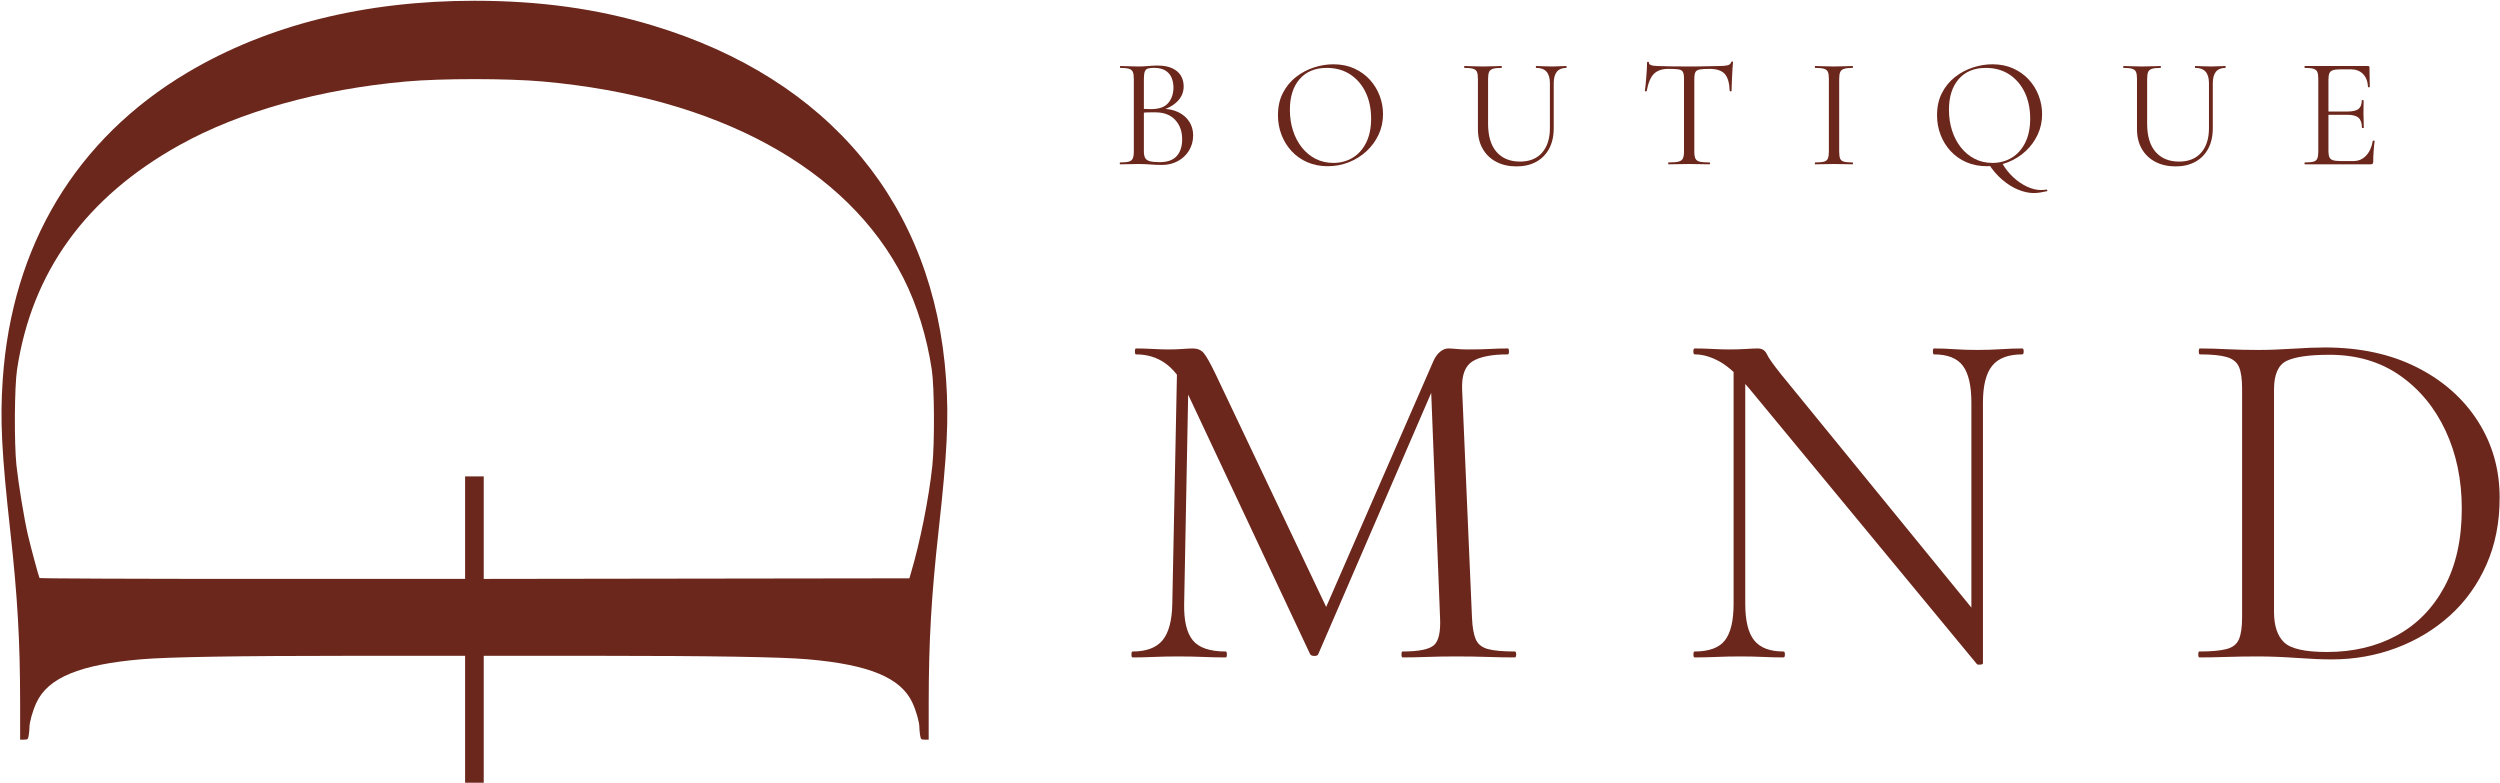
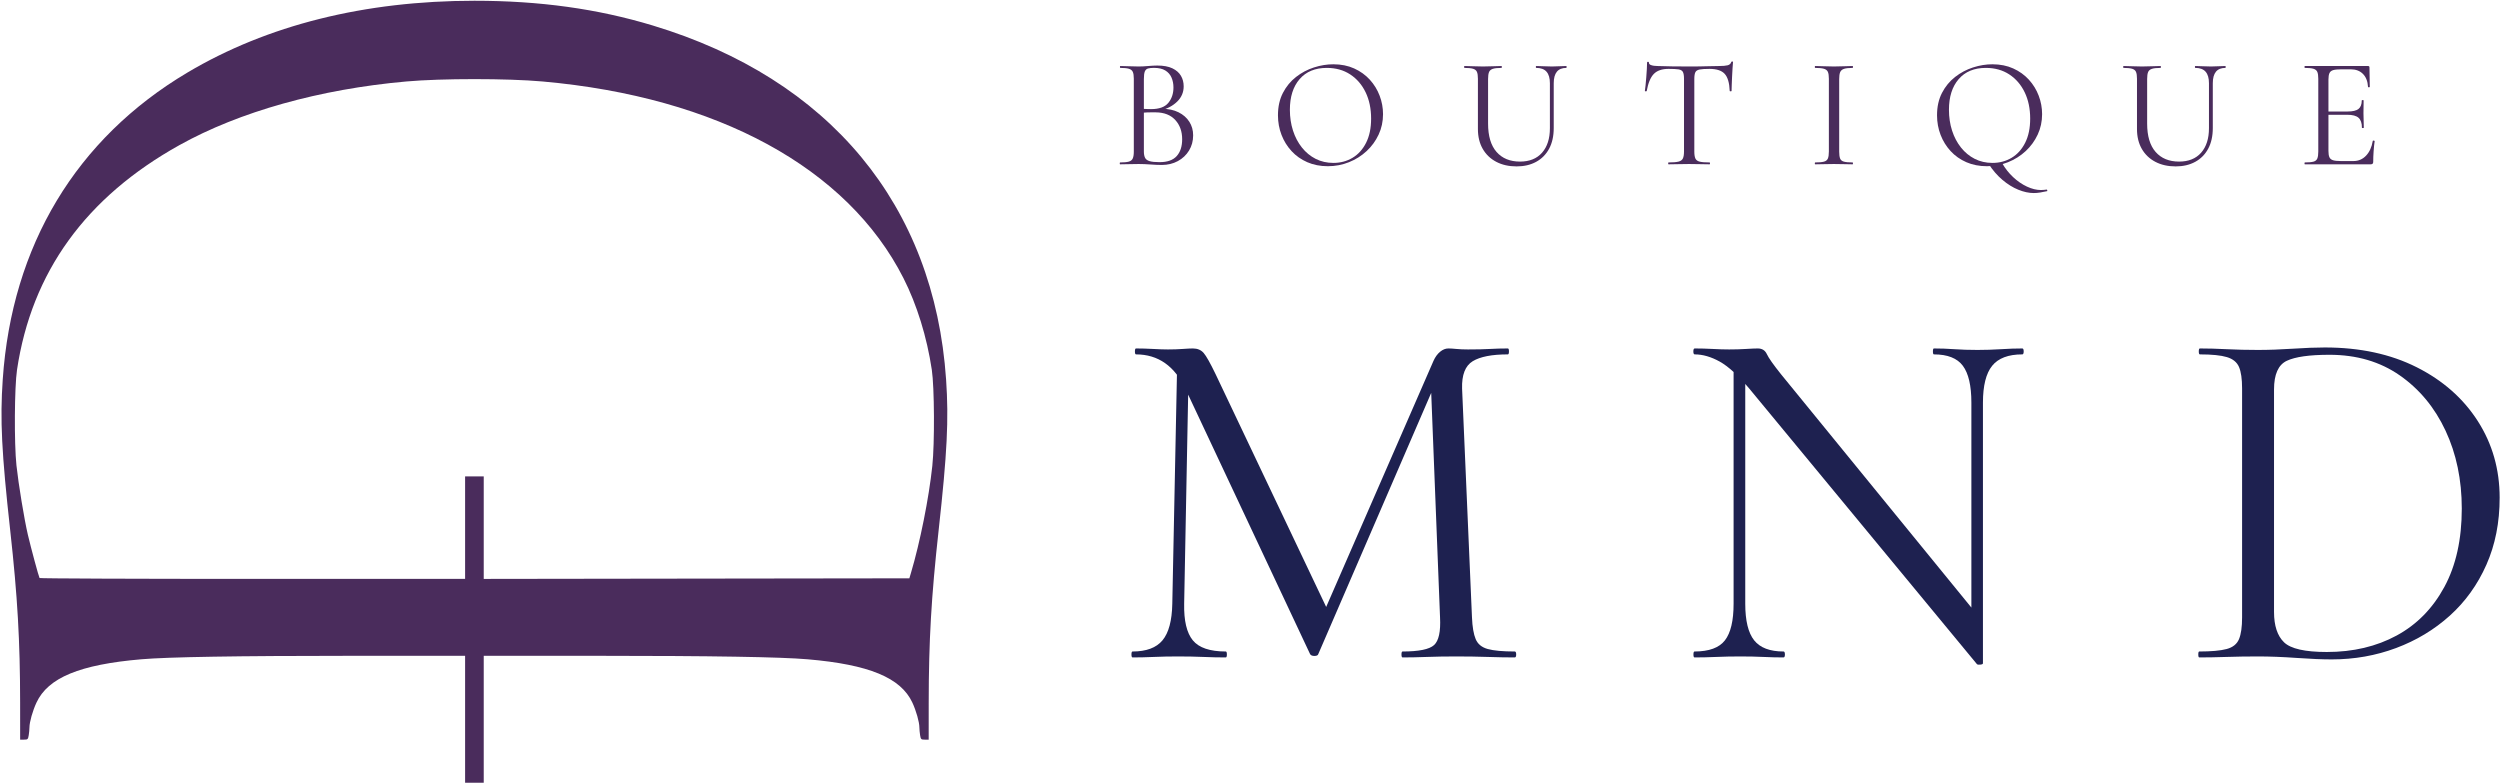
- <svg xmlns="http://www.w3.org/2000/svg" viewBox="0.00 0.00 5055.64 1583.33" width="5056" height="1583" fill="#6C271C" role="img" aria-label="Boutique MND">
+ <svg xmlns="http://www.w3.org/2000/svg" viewBox="0.00 0.00 5055.64 1583.33" width="5056" height="1583" fill="#4A2C5C" role="img" aria-label="Boutique MND">
  <path d="M399.00 617.50 L399.00 563.00 L301.25 563.03 C202.89 563.05 144.12 564.03 121.00 566.01 C68.22 570.54 40.97 581.80 31.01 603.20 C27.73 610.25 25.01 619.86 24.99 624.46 C24.98 626.13 24.70 629.19 24.36 631.25 C23.78 634.72 23.49 635.00 20.37 635.00 L17.00 635.00 L16.98 603.25 C16.94 550.33 14.76 512.25 8.48 455.50 C1.06 388.34 -0.32 360.51 2.05 325.83 C9.89 210.76 65.10 119.04 160.68 62.25 C229.17 21.56 312.78 0.65 407.00 0.65 C463.08 0.65 512.47 7.50 560.12 21.89 C711.96 67.74 801.74 176.09 811.95 325.83 C814.31 360.34 812.90 388.68 805.52 455.50 C799.24 512.25 797.06 550.33 797.02 603.25 L797.00 635.00 L793.63 635.00 C790.51 635.00 790.22 634.72 789.64 631.25 C789.30 629.19 789.02 626.13 789.01 624.46 C788.99 619.86 786.27 610.25 782.99 603.20 C773.03 581.80 745.78 570.54 693.00 566.01 C669.88 564.03 611.11 563.05 512.75 563.03 L415.00 563.00 L415.00 617.50 L415.00 672.00 L407.00 672.00 L399.00 672.00 L399.00 617.50 Z M399.00 453.00 L399.00 409.00 L407.00 409.00 L415.00 409.00 L415.00 453.00 L415.00 497.01 L597.71 496.75 L780.41 496.50 L781.75 492.00 C789.64 465.47 797.17 427.74 800.12 400.00 C802.18 380.65 801.93 332.49 799.69 317.50 C795.47 289.30 786.88 261.52 775.33 238.76 C727.34 144.19 615.58 83.30 465.50 69.95 C435.11 67.25 378.89 67.25 348.50 69.95 C274.19 76.56 205.33 95.88 153.77 124.58 C73.32 169.37 26.85 233.65 14.31 317.50 C12.10 332.31 11.81 380.71 13.82 399.50 C15.54 415.53 20.55 446.01 23.60 459.00 C26.29 470.46 32.93 495.05 33.66 496.25 C33.91 496.66 116.22 497.00 216.56 497.00 L399.00 497.00 L399.00 453.00 Z" transform="translate(0 0.000) scale(2.356151)" />
  <path d="M299.6 342.2 310.6 353Q370 353 414.5 331.0Q459 309 483.4 270.9Q507.801 232.8 507.801 184.2Q507.801 130.6 481.8 87.8Q455.8 45 410.5 20.5Q365.2 -4 308.8 -4Q277 -4 236.7 -1.0Q196.4 2 161.6 2Q128.8 2 98.3 1.0Q67.8 0 43.4 0Q41.2 0 41.2 6.0Q41.2 12 43.4 12Q79.4 12 98.1 17.0Q116.8 22 123.7 37.0Q130.6 52 130.6 81V544Q130.6 573 124.2 587.5Q117.8 602 99.5 607.5Q81.2 613 45.2 613Q42.4 613 42.4 619.0Q42.4 625 45.2 625Q68.8 625 98.8 623.5Q128.8 622 161.6 622Q188.2 622 222 625.0Q255.8 628 279.8 628Q339 628 375.9 610.3Q412.8 592.6 430.2 562.9Q447.601 533.2 447.601 495.8Q447.601 439.2 406.4 398.9Q365.2 358.6 299.6 342.2ZM258.4 613.2Q235.4 613.2 221.1 609.2Q206.8 605.2 200.7 590.5Q194.6 575.8 194.6 542V346L163.2 353.8Q195.4 352 216.4 351.5Q237.4 351 240.2 351Q317.4 351 350 390.7Q382.6 430.4 382.6 488.4Q382.6 523.2 370.3 551.6Q358 580 330.9 596.6Q303.8 613.2 258.4 613.2ZM294.2 13.8Q368.8 13.8 403.4 52.5Q438 91.2 438 159.4Q438 234.2 394.1 281.9Q350.2 329.6 270.6 330.4Q246.2 331.2 219.8 330.3Q193.4 329.4 166.4 325.2L194.6 336.4V81Q194.6 57 201.9 41.9Q209.2 26.8 230.6 20.3Q252 13.8 294.2 13.8Z" transform="translate(2251.240 332.402) scale(0.318182 -0.318182)" />
  <path d="M366 -12Q294 -12 235.5 13.5Q177 39 135.5 84.0Q94 129 71.5 187.5Q49 246 49 312Q49 393 80.5 454.0Q112 515 164.0 555.5Q216 596 278.0 616.0Q340 636 401 636Q475 636 533.5 609.5Q592 583 633.0 538.0Q674 493 695.5 436.0Q717 379 717 319Q717 249 689.0 189.0Q661 129 612.5 84.0Q564 39 500.5 13.5Q437 -12 366 -12ZM401.4 9Q468.6 9 523 41.4Q577.399 73.8 609.299 137Q641.199 200.2 641.199 290.8Q641.199 385.2 606.399 457.6Q571.599 530 508.4 571.5Q445.2 613 359.4 613Q248.4 613 186.601 541.6Q124.801 470.2 124.801 346.6Q124.801 276 144.601 214.5Q164.401 153 201.301 106.7Q238.2 60.4 288.9 34.7Q339.6 9 401.4 9Z" transform="translate(2568.786 332.402) scale(0.318182 -0.318182)" />
  <path d="M571.8 515.4Q571.8 564.4 550.5 588.7Q529.2 613 485.2 613Q482.4 613 482.4 619.0Q482.4 625 485.2 625Q507.8 625 531.9 623.5Q556 622 584.6 622Q608.4 622 632.4 623.5Q656.4 625 676 625Q678 625 678 619.0Q678 613 676 613Q636 613 616.1 588.7Q596.2 564.4 596.2 515.4V231Q596.2 153.6 566.8 99.1Q537.4 44.6 484.2 15.7Q431 -13.2 360 -13.2Q286.2 -13.2 230.7 16Q175.2 45.2 144.7 98.5Q114.2 151.8 114.2 224.2V544Q114.2 573 108 587.5Q101.8 602 83.5 607.5Q65.2 613 28.8 613Q26.6 613 26.6 619.0Q26.6 625 28.8 625Q53.2 625 82.8 623.5Q112.4 622 146 622Q180.8 622 210.8 623.5Q240.8 625 263.4 625Q266.4 625 266.4 619.0Q266.4 613 263.4 613Q227 613 208.8 607.0Q190.601 601 184.701 586.0Q178.801 571 178.801 542V259.2Q178.801 140.2 232.6 78.8Q286.4 17.4 382 17.4Q472.2 17.4 522 73.9Q571.8 130.4 571.8 230Z" transform="translate(2952.513 332.402) scale(0.318182 -0.318182)" />
  <path d="M188.401 606.8Q125.801 606.8 94.5 574.7Q63.2 542.6 49.4 466.2Q49.2 464 43.4 464.1Q37.6 464.2 37.6 466.4Q39.6 478.8 42 502.3Q44.4 525.8 46.5 553Q48.6 580.2 50.1 605.4Q51.6 630.6 51.6 647Q51.6 652 57.5 652.0Q63.4 652 63.4 647Q63.4 637 73.1 632.5Q82.8 628 95.5 626.5Q108.2 625 117.2 625Q203.2 622 318.2 622Q389 622 430.6 623.5Q472.2 625 511.2 625Q544.8 625 563.3 629.5Q581.8 634 586.8 650Q587.8 654 592.9 654.0Q598 654 598 650Q596.8 634.8 594.9 609.1Q593 583.4 591.9 555.1Q590.8 526.8 589.8 502.7Q588.8 478.6 588.8 466.4Q588.8 464.2 583 464.2Q577.2 464.2 577 466.4Q574 543.8 544.9 575.3Q515.8 606.8 448.8 606.8Q407.2 606.8 386.3 602.9Q365.4 599 358.7 585.6Q352 572.2 352 542V81Q352 52 358.8 37.0Q365.6 22 386.3 17.0Q407 12 449.4 12Q451.6 12 451.6 6.0Q451.6 0 449.4 0Q423 0 390 1.0Q357 2 318.2 2Q281.4 2 248.4 1.0Q215.4 0 188 0Q185.8 0 185.8 6.0Q185.8 12 188 12Q229.4 12 250.6 17.0Q271.8 22 279.1 37.0Q286.4 52 286.4 81V544Q286.4 574 279.3 587.3Q272.2 600.6 251.0 603.7Q229.8 606.8 188.401 606.8Z" transform="translate(3314.604 332.402) scale(0.318182 -0.318182)" />
  <path d="M199 81Q199 52 204.8 37.0Q210.6 22 229.2 17.0Q247.8 12 284.4 12Q286.6 12 286.6 6.0Q286.6 0 284.4 0Q259.949 0 230.404 1.0Q200.858 2 165.2 2Q131.517 2 101.407 1.0Q71.297 0 46.8 0Q44 0 44 6.0Q44 12 46.88 12Q83.36 12 102.08 17.0Q120.8 22 127.1 37.0Q133.4 52 133.4 81V544Q133.4 573 127.145 587.5Q120.891 602 102.128 607.5Q83.364 613 46.8 613Q44 613 44 619.0Q44 625 46.8 625Q71.297 625 101.407 623.5Q131.517 622 165.2 622Q200.858 622 230.913 623.5Q260.968 625 284.4 625Q286.6 625 286.6 619.0Q286.6 613 284.4 613Q247.937 613 229.706 607.0Q211.475 601 205.237 586.0Q199 571 199 542Z" transform="translate(3656.331 332.402) scale(0.318182 -0.318182)" />
  <path d="M463 7.2Q491.4 -42.6 532.8 -81.3Q574.2 -120 620.8 -141.7Q667.4 -163.4 709.2 -163.4Q717.8 -163.4 727.9 -162.5Q738 -161.6 745 -160.6Q748 -158.8 749.5 -164.2Q751 -169.6 749 -170.6Q727 -175.6 705.4 -179.1Q683.8 -182.6 664 -182.6Q617.8 -182.6 565.8 -161.5Q513.8 -140.4 464.9 -99Q416 -57.6 377.4 2ZM366 -12Q294 -12 235.5 13.5Q177 39 135.5 84.0Q94 129 71.5 187.5Q49 246 49 312Q49 393 80.5 454.0Q112 515 164.0 555.5Q216 596 278.0 616.0Q340 636 401 636Q475 636 533.5 609.5Q592 583 633.0 538.0Q674 493 695.5 436.0Q717 379 717 319Q717 249 689.0 189.0Q661 129 612.5 84.0Q564 39 500.5 13.5Q437 -12 366 -12ZM401.4 9Q468.6 9 523 41.4Q577.399 73.8 609.299 137Q641.199 200.2 641.199 290.8Q641.199 385.2 606.399 457.6Q571.599 530 508.4 571.5Q445.2 613 359.4 613Q248.4 613 186.601 541.6Q124.801 470.2 124.801 346.6Q124.801 276 144.601 214.5Q164.401 153 201.301 106.7Q238.2 60.4 288.9 34.7Q339.6 9 401.4 9Z" transform="translate(3901.967 332.402) scale(0.318182 -0.318182)" />
  <path d="M571.8 515.4Q571.8 564.4 550.5 588.7Q529.2 613 485.2 613Q482.4 613 482.4 619.0Q482.4 625 485.2 625Q507.8 625 531.9 623.5Q556 622 584.6 622Q608.4 622 632.4 623.5Q656.4 625 676 625Q678 625 678 619.0Q678 613 676 613Q636 613 616.1 588.7Q596.2 564.4 596.2 515.4V231Q596.2 153.6 566.8 99.1Q537.4 44.6 484.2 15.7Q431 -13.2 360 -13.2Q286.2 -13.2 230.7 16Q175.2 45.2 144.7 98.5Q114.2 151.8 114.2 224.2V544Q114.2 573 108 587.5Q101.8 602 83.5 607.5Q65.2 613 28.8 613Q26.6 613 26.6 619.0Q26.6 625 28.8 625Q53.2 625 82.8 623.5Q112.4 622 146 622Q180.8 622 210.8 623.5Q240.8 625 263.4 625Q266.4 625 266.4 619.0Q266.4 613 263.4 613Q227 613 208.8 607.0Q190.601 601 184.701 586.0Q178.801 571 178.801 542V259.2Q178.801 140.2 232.6 78.8Q286.4 17.4 382 17.4Q472.2 17.4 522 73.9Q571.8 130.4 571.8 230Z" transform="translate(4285.695 332.402) scale(0.318182 -0.318182)" />
  <path d="M462.2 0H43.4Q41.2 0 41.2 6.0Q41.2 12 43.4 12Q80 12 98.2 17.0Q116.4 22 122.6 37.0Q128.8 52 128.8 81V544Q128.8 573 122.6 587.5Q116.4 602 98.2 607.5Q80 613 43.4 613Q41.2 613 41.2 619.0Q41.2 625 43.4 625H445Q454.2 625 454.2 616L456.2 492.6Q456.2 489.8 450.8 489.6Q445.4 489.4 445 492.4Q441.8 545.8 412.6 574.9Q383.4 604 335.8 604H274.6Q241 604 223.6 598.9Q206.2 593.8 199.8 579.8Q193.4 565.8 193.4 539V85Q193.4 58.8 199.6 45Q205.8 31.2 222.6 26Q239.4 20.8 272.2 20.8H352.399Q400 20.8 432.6 55.2Q465.2 89.6 475.2 148.6Q475.4 151.6 481.3 150.9Q487.2 150.2 487.2 147.4Q483.2 120.8 480.6 83.7Q478 46.6 478 15Q478 0 462.2 0ZM406.2 232.6Q406.2 276.8 384.8 295.9Q363.4 315 313 315H162.8V335.8H315.6Q364.2 335.8 384.7 352.3Q405.2 368.8 405.2 406.2Q405.2 408.4 411.1 408.4Q417 408.4 417 406.2Q417 376.4 416.5 359.9Q416 343.4 416 325Q416 302.4 417.1 280.4Q418.2 258.4 418.2 232.6Q418.2 230.6 412.2 230.6Q406.2 230.6 406.2 232.6Z" transform="translate(4647.786 332.402) scale(0.318182 -0.318182)" />
-   <path d="M119.4 108.6 129.4 602 152.8 600 143.4 108.6Q142.4 57.2 160.9 34.6Q179.4 12 227.6 12Q229.8 12 229.8 6.0Q229.8 0 227.6 0Q205.6 0 182.2 1.0Q158.8 2 130.6 2Q105 2 82.2 1.0Q59.4 0 39 0Q36.8 0 36.8 6.0Q36.8 12 39 12Q80.8 12 99.6 34.6Q118.4 57.2 119.4 108.6ZM812.2 12Q815 12 815 6.0Q815 0 812.2 0Q787.8 0 757.6 1.0Q727.4 2 693.8 2Q661.6 2 634.4 1.0Q607.2 0 585.2 0Q583 0 583 6.0Q583 12 585.2 12Q634.6 12 648.9 25.0Q663.2 38 661 81L642 564.199L675.4 609.8L414.8 7Q413.8 3 406.9 3.0Q400 3 398 7L146.6 542Q113.4 613 46 613Q43.8 613 43.8 619.0Q43.8 625 46 625Q62.2 625 80.4 624.0Q98.6 623 110.6 623Q127 623 140.5 624.0Q154 625 161 625Q175 625 182.9 615.8Q190.8 606.6 207 573L435 93.001L404.2 41.4L647.8 600Q653 611.6 661.1 618.3Q669.2 625 677.8 625Q683.8 625 694 624.0Q704.2 623 717.6 623Q744.8 623 762.1 624.0Q779.4 625 798.2 625Q800.4 625 800.4 619.0Q800.4 613 798.2 613Q749.8 613 727.1 599.2Q704.4 585.4 705.6 543.8L725.601 81Q726.801 52 733.101 37.0Q739.401 22 757.6 17.0Q775.8 12 812.2 12Z" transform="translate(2251.240 1329.864) scale(1 -1)" />
-   <path d="M119.8 108.6V602L143.4 600V108.6Q143.4 57.2 161.4 34.6Q179.4 12 220.8 12Q223.6 12 223.6 6.0Q223.6 0 220.8 0Q201.2 0 180.1 1.0Q159 2 133.4 2Q108.2 2 84.9 1.0Q61.6 0 40.8 0Q38.6 0 38.6 6.0Q38.6 12 40.8 12Q84.8 12 102.3 34.6Q119.8 57.2 119.8 108.6ZM624.2 -11.8Q624.2 -14 619.3 -14.5Q614.4 -15 612.4 -14L152.2 543Q117.8 584 91.6 598.5Q65.4 613 41.2 613Q38.4 613 38.4 619.0Q38.4 625 41.2 625Q58.8 625 77.4 624.0Q96 623 110.8 623Q129.2 623 145 624.0Q160.801 625 168.801 625Q181.801 625 187.101 613.5Q192.401 602 215.601 573L616.2 82.001ZM624.2 515.4V-11.8L600.8 19V515.4Q600.8 566.8 583.6 589.9Q566.4 613 525 613Q523 613 523.0 619.0Q523 625 525 625Q545.4 625 566.5 623.5Q587.6 622 613.2 622Q637 622 660.6 623.5Q684.2 625 703.8 625Q706.6 625 706.6 619.0Q706.6 613 703.8 613Q661.4 613 642.8 589.9Q624.2 566.8 624.2 515.4Z" transform="translate(3386.240 1329.864) scale(1 -1)" />
-   <path d="M302.8 -4Q274 -4 231.6 -1.0Q189.2 2 153.26 2Q120.4 2 89.829 1.0Q59.257 0 34.8 0Q32.8 0 32.8 6.0Q32.8 12 34.8 12Q71.364 12 90.128 17.0Q108.891 22 115.145 37.0Q121.4 52 121.4 81V544Q121.4 573 115.163 587.5Q108.926 602 90.694 607.5Q72.463 613 36 613Q33.8 613 33.8 619.0Q33.8 625 36 625Q60.405 625 90.402 623.5Q120.4 622 153.3 622Q186.2 622 224.027 624.5Q261.855 627 288.8 627Q395.2 627 474.622 587.0Q554.044 547 598.222 478.0Q642.4 409 642.4 323Q642.4 248 615.59 187.5Q588.779 127 541.613 84.5Q494.446 42 432.881 19.0Q371.316 -4 302.8 -4ZM292.8 11Q372.699 11 434.049 44.3Q495.4 77.6 530.6 142.64Q565.799 207.679 565.799 301.019Q565.799 388.4 533 458.6Q500.2 528.8 440.394 570.5Q380.589 612.2 298 612.2Q237.54 612.2 211.77 600.012Q186 587.825 186 542V92Q186 50.2 206.273 30.6Q226.545 11 292.8 11Z" transform="translate(4413.240 1329.864) scale(1 -1)" />
+   <g fill="#1E2150">
+     <path d="M119.4 108.6 129.4 602 152.8 600 143.4 108.6Q142.4 57.2 160.9 34.6Q179.4 12 227.6 12Q229.8 12 229.8 6.0Q229.8 0 227.6 0Q205.6 0 182.2 1.0Q158.8 2 130.6 2Q105 2 82.2 1.0Q59.4 0 39 0Q36.8 0 36.8 6.0Q36.8 12 39 12Q80.8 12 99.6 34.6Q118.4 57.2 119.4 108.6ZM812.2 12Q815 12 815 6.0Q815 0 812.2 0Q787.8 0 757.6 1.0Q727.4 2 693.8 2Q661.6 2 634.4 1.0Q607.2 0 585.2 0Q583 0 583 6.0Q583 12 585.2 12Q634.6 12 648.9 25.0Q663.2 38 661 81L642 564.199L675.4 609.8L414.8 7Q413.8 3 406.9 3.0Q400 3 398 7L146.6 542Q113.4 613 46 613Q43.8 613 43.8 619.0Q43.8 625 46 625Q62.2 625 80.4 624.0Q98.6 623 110.6 623Q127 623 140.5 624.0Q154 625 161 625Q175 625 182.9 615.8Q190.8 606.6 207 573L435 93.001L404.2 41.4L647.8 600Q653 611.6 661.1 618.3Q669.2 625 677.8 625Q683.8 625 694 624.0Q704.2 623 717.6 623Q744.8 623 762.1 624.0Q779.4 625 798.2 625Q800.4 625 800.4 619.0Q800.4 613 798.2 613Q749.8 613 727.1 599.2Q704.4 585.4 705.6 543.8L725.601 81Q726.801 52 733.101 37.0Q739.401 22 757.6 17.0Q775.8 12 812.2 12Z" transform="translate(2251.240 1329.864) scale(1 -1)" />
+     <path d="M119.8 108.6V602L143.4 600V108.6Q143.4 57.2 161.4 34.6Q179.4 12 220.8 12Q223.6 12 223.6 6.0Q223.6 0 220.8 0Q201.2 0 180.1 1.0Q159 2 133.4 2Q108.2 2 84.9 1.0Q61.6 0 40.8 0Q38.6 0 38.6 6.0Q38.6 12 40.8 12Q84.8 12 102.3 34.6Q119.8 57.2 119.8 108.6ZM624.2 -11.8Q624.2 -14 619.3 -14.5Q614.4 -15 612.4 -14L152.2 543Q117.8 584 91.6 598.5Q65.4 613 41.2 613Q38.4 613 38.4 619.0Q38.4 625 41.2 625Q58.8 625 77.4 624.0Q96 623 110.8 623Q129.2 623 145 624.0Q160.801 625 168.801 625Q181.801 625 187.101 613.5Q192.401 602 215.601 573L616.2 82.001ZM624.2 515.4V-11.8L600.8 19V515.4Q600.8 566.8 583.6 589.9Q566.4 613 525 613Q523 613 523.0 619.0Q523 625 525 625Q545.4 625 566.5 623.5Q587.6 622 613.2 622Q637 622 660.6 623.5Q684.2 625 703.8 625Q706.6 625 706.6 619.0Q706.6 613 703.8 613Q661.4 613 642.8 589.9Q624.2 566.8 624.2 515.4Z" transform="translate(3386.240 1329.864) scale(1 -1)" />
+     <path d="M302.8 -4Q274 -4 231.6 -1.0Q189.2 2 153.26 2Q120.4 2 89.829 1.0Q59.257 0 34.8 0Q32.8 0 32.8 6.0Q32.8 12 34.8 12Q71.364 12 90.128 17.0Q108.891 22 115.145 37.0Q121.4 52 121.4 81V544Q121.4 573 115.163 587.5Q108.926 602 90.694 607.5Q72.463 613 36 613Q33.8 613 33.8 619.0Q33.8 625 36 625Q60.405 625 90.402 623.5Q120.4 622 153.3 622Q186.2 622 224.027 624.5Q261.855 627 288.8 627Q395.2 627 474.622 587.0Q554.044 547 598.222 478.0Q642.4 409 642.4 323Q642.4 248 615.59 187.5Q588.779 127 541.613 84.5Q494.446 42 432.881 19.0Q371.316 -4 302.8 -4ZM292.8 11Q372.699 11 434.049 44.3Q495.4 77.6 530.6 142.64Q565.799 207.679 565.799 301.019Q565.799 388.4 533 458.6Q500.2 528.8 440.394 570.5Q380.589 612.2 298 612.2Q237.54 612.2 211.77 600.012Q186 587.825 186 542V92Q186 50.2 206.273 30.6Q226.545 11 292.8 11Z" transform="translate(4413.240 1329.864) scale(1 -1)" />
+   </g>
</svg>
